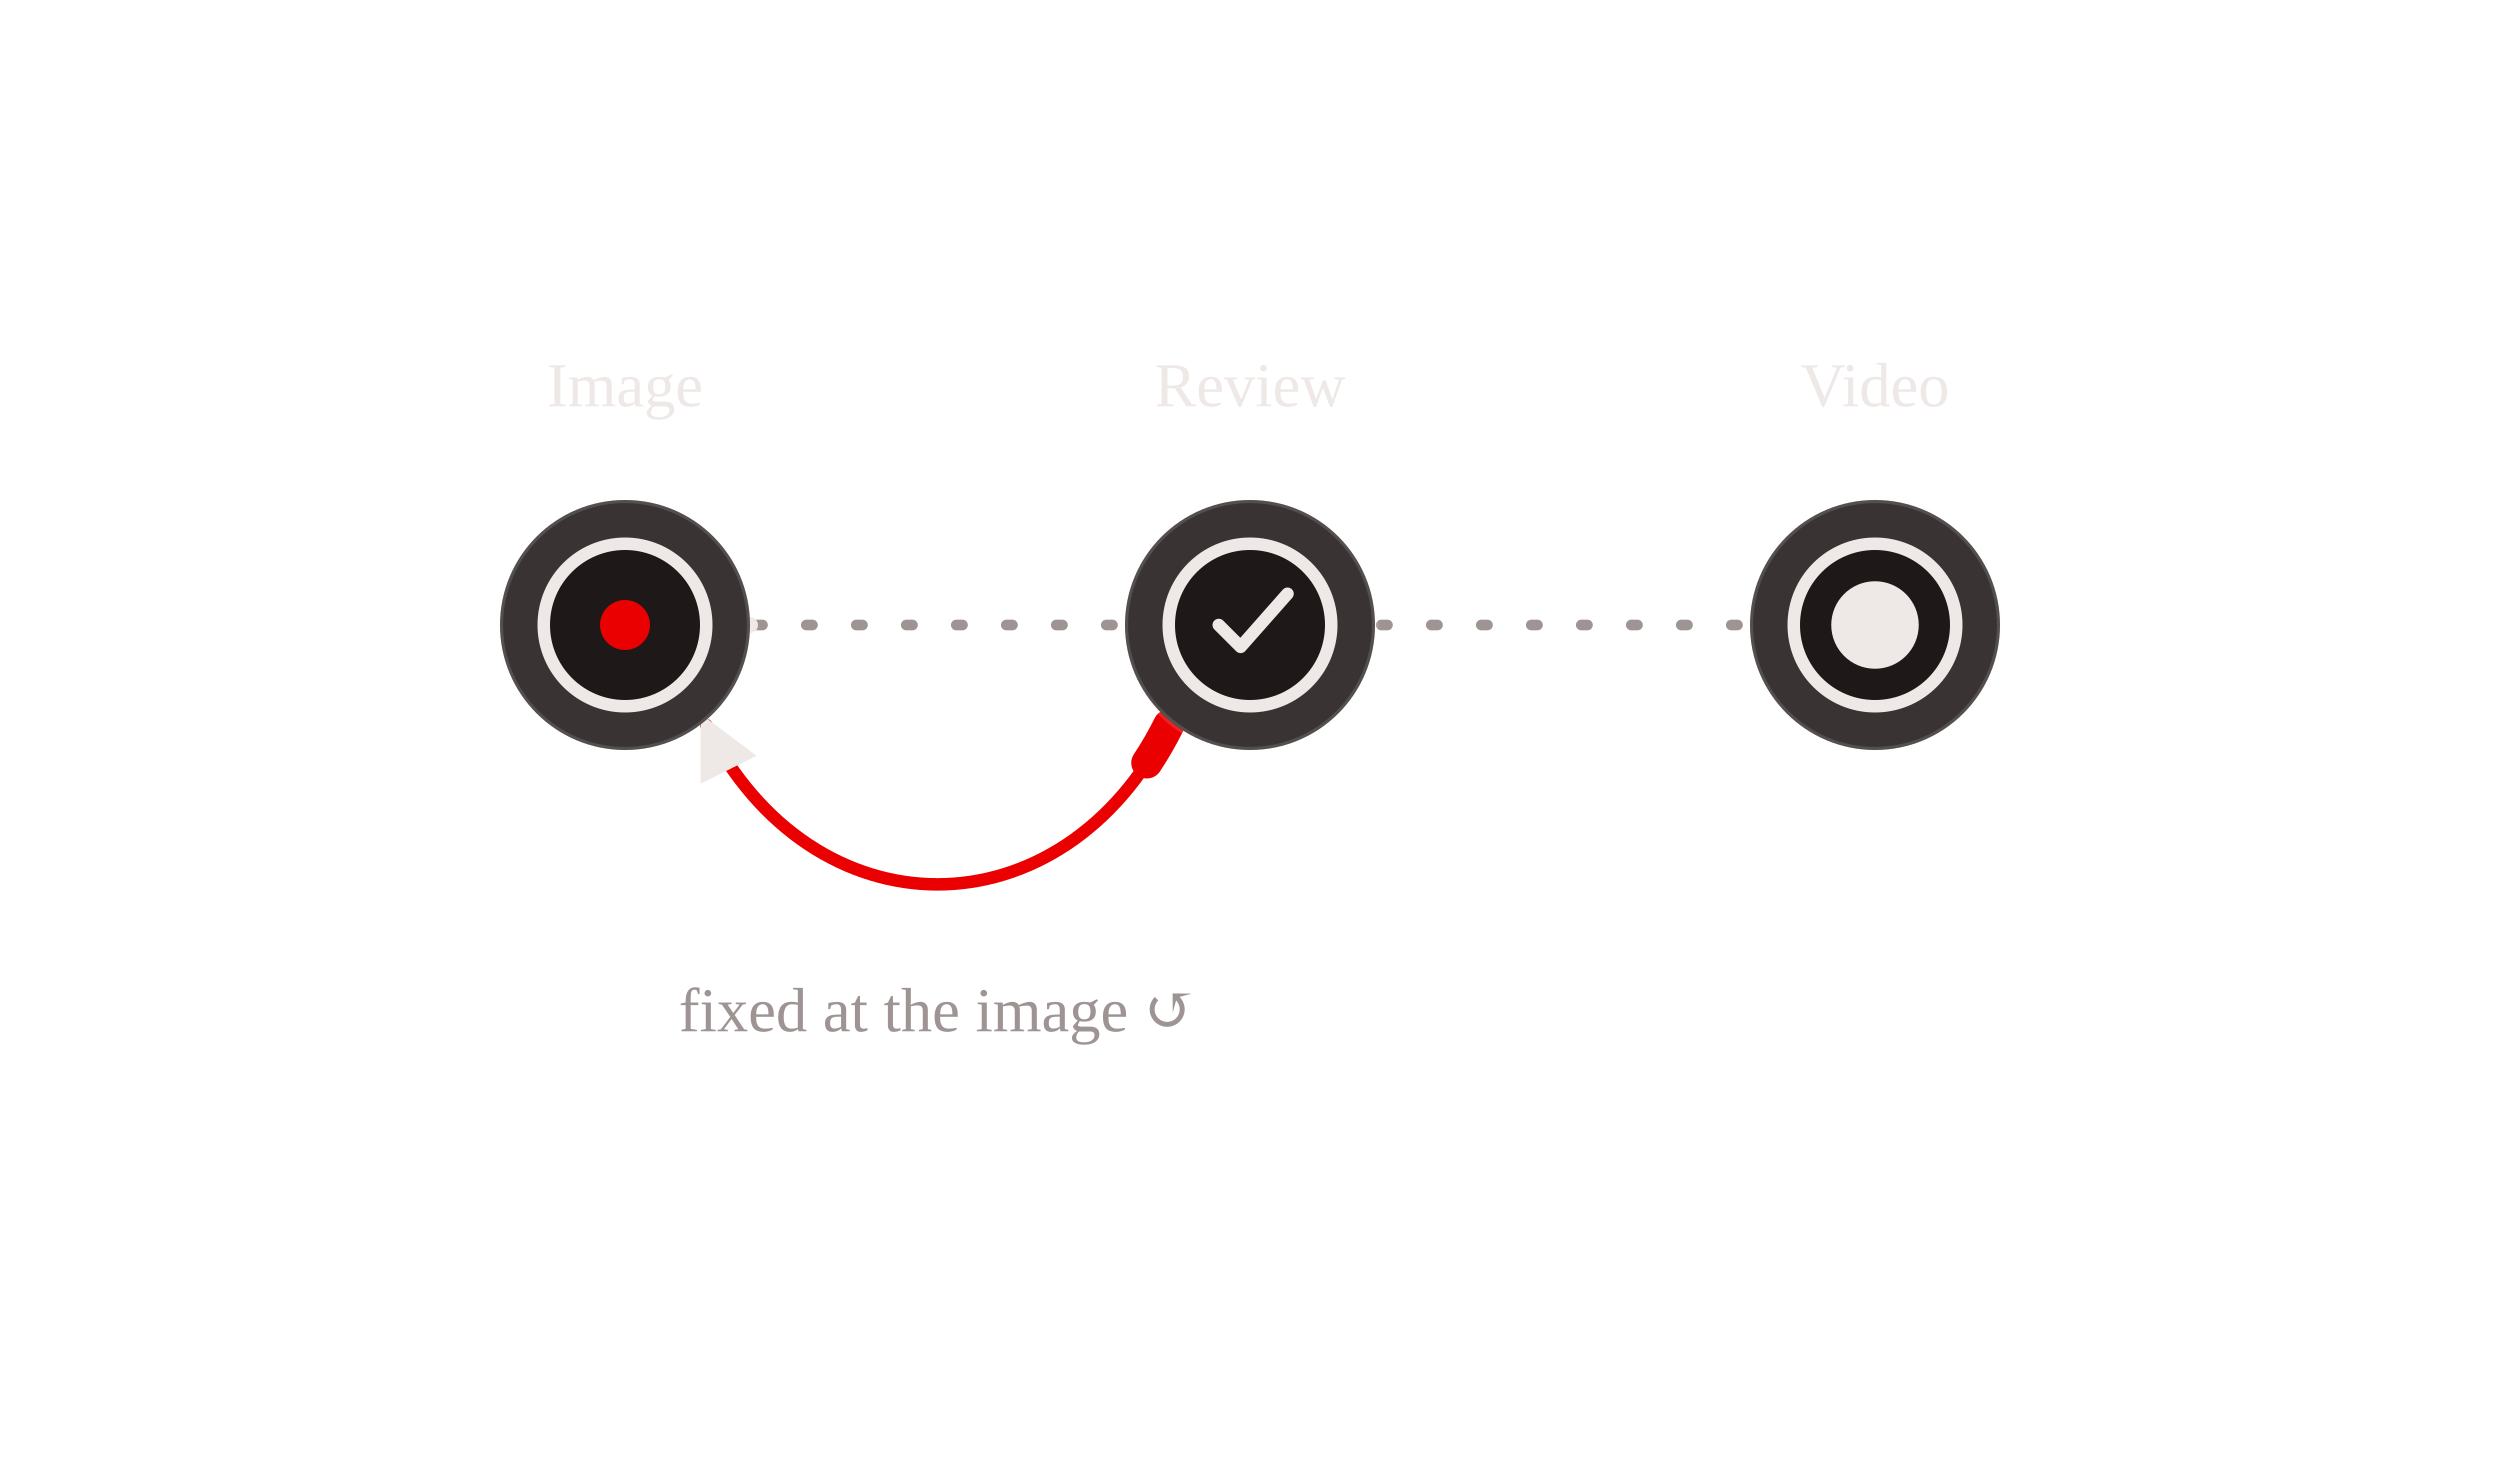
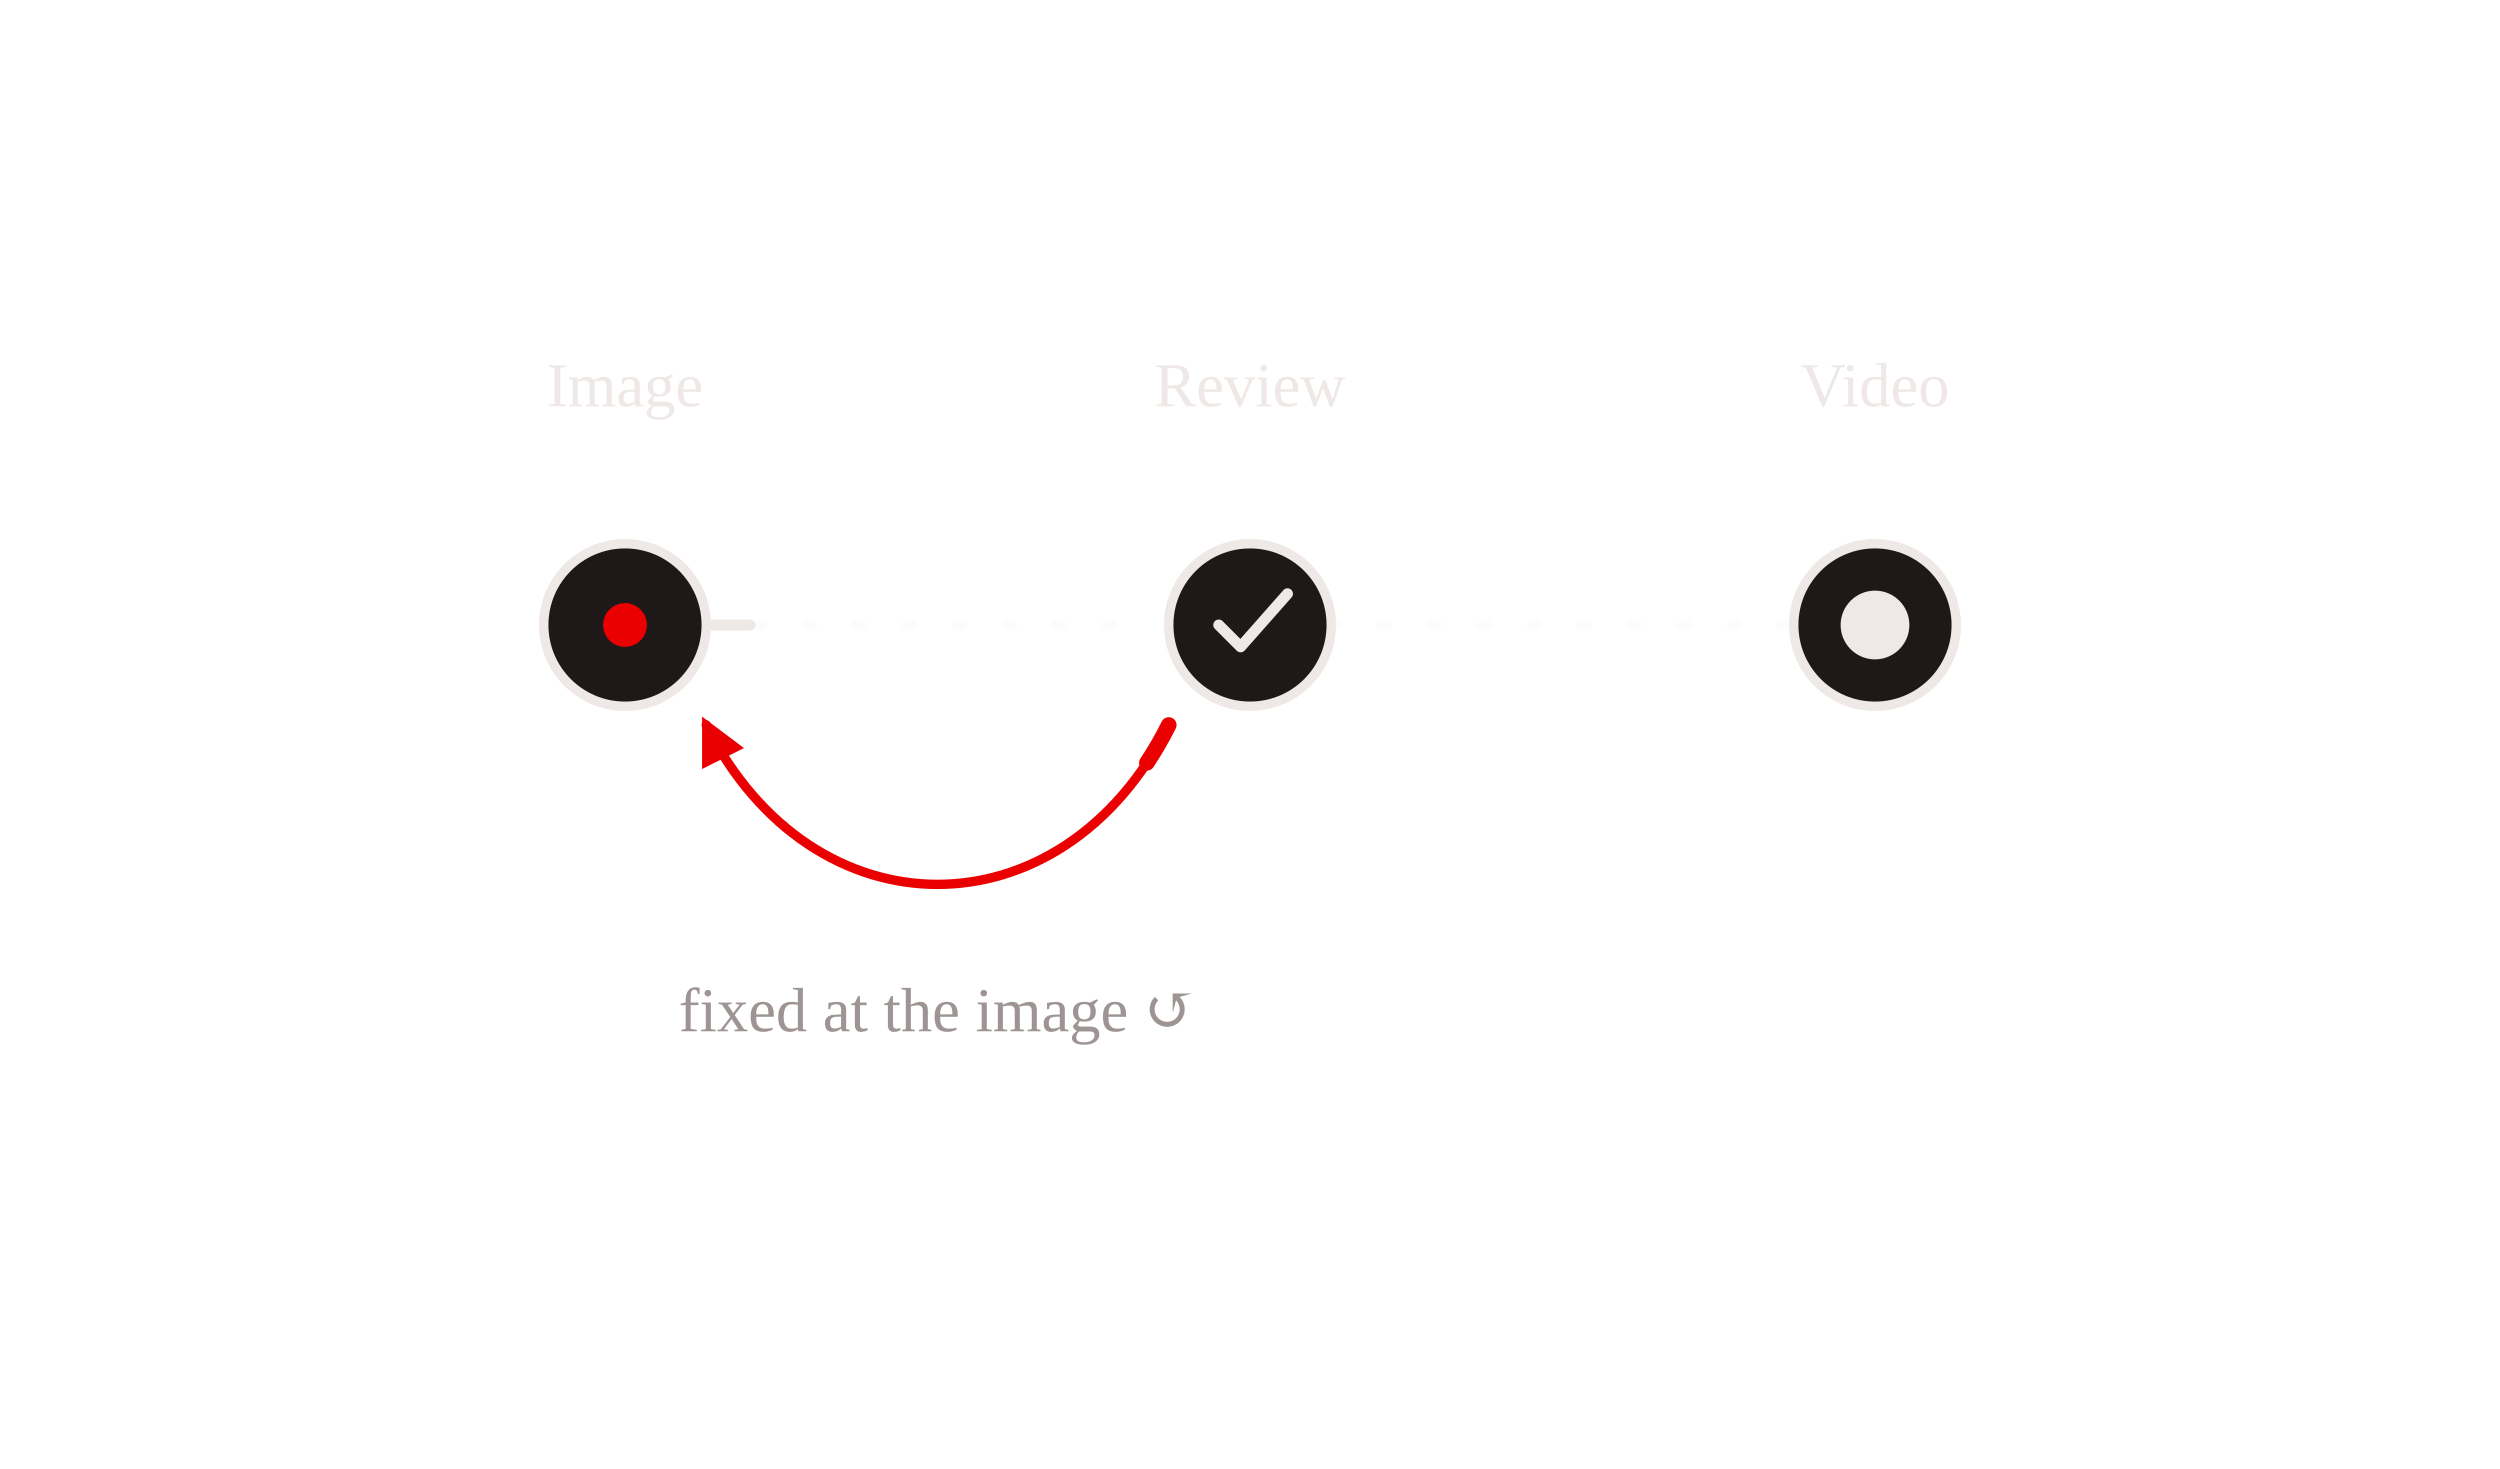
<svg xmlns="http://www.w3.org/2000/svg" viewBox="0 0 800 470" class="diagram" aria-hidden="true">
  <defs>
    <marker id="cosArrowP4" markerWidth="6" markerHeight="6" refX="4.5" refY="3" orient="auto">
-       <path d="M0.5,0.5 L5.5,3 L0.5,5.5 Z" fill="#eee8e6" />
+       <path d="M0.5,0.5 L5.5,3 L0.5,5.5 Z" fill="#ea0000" />
    </marker>
  </defs>
-   <g fill="none" stroke="#9e9493" stroke-width="3.4" stroke-linecap="round" stroke-dasharray="2 14">
+   <g fill="none" stroke="rgba(248,244,242,0.28)" stroke-width="3" stroke-linecap="round" stroke-dasharray="2 14">
    <line x1="226" y1="200" x2="364" y2="200" />
    <line x1="426" y1="200" x2="574" y2="200" />
  </g>
-   <path d="M374,232 C340,300 260,300 226,232" fill="none" stroke="#ea0000" stroke-width="4" stroke-linecap="round" marker-end="url(#cosArrowP4)" />
-   <circle cx="400" cy="200" r="38" fill="none" stroke="#ea0000" stroke-width="3" stroke-dasharray="5 8" />
-   <g fill="none" stroke="#eee8e6" stroke-width="5" stroke-linecap="round">
+   <path d="M374,232 C340,300 260,300 226,232" fill="none" stroke="#ea0000" stroke-width="3" stroke-linecap="round" marker-end="url(#cosArrowP4)" />
+   <g fill="none" stroke="#eee8e6" stroke-width="3.4" stroke-linecap="round">
    <line x1="226" y1="200" x2="364" y2="200" stroke-dasharray="14 900" style="animation:cosloopS 8s linear infinite;animation-delay:0.000s" />
-     <path d="M374,232 C340,300 260,300 226,232" stroke="#ea0000" stroke-width="10" stroke-dasharray="14 900" style="animation:cosloopR 8s linear infinite;animation-delay:0.800s" />
+     <path d="M374,232 C340,300 260,300 226,232" stroke="#ea0000" stroke-width="5" stroke-dasharray="14 900" style="animation:cosloopR 8s linear infinite;animation-delay:0.800s" />
    <line x1="226" y1="200" x2="574" y2="200" stroke-dasharray="14 900" style="animation:cosloopS 8s linear infinite;animation-delay:3.467s" />
  </g>
-   <circle cx="200" cy="200" r="40" fill="#1e1818" stroke="rgba(248,244,242,0.14)" stroke-width="2" />
-   <circle cx="200" cy="200" r="40" fill="#eee8e622" />
-   <circle cx="200" cy="200" r="26" fill="#1e1818" stroke="#eee8e6" stroke-width="4" />
-   <circle cx="200" cy="200" r="8" fill="#ea0000" />
-   <circle cx="400" cy="200" r="40" fill="#1e1818" stroke="rgba(248,244,242,0.14)" stroke-width="2" />
-   <circle cx="400" cy="200" r="40" fill="#eee8e622" />
-   <circle cx="400" cy="200" r="26" fill="#1e1818" stroke="#eee8e6" stroke-width="4" />
-   <path d="M390,200 L397,207 L412,190" fill="none" stroke="#eee8e6" stroke-width="4" stroke-linecap="round" stroke-linejoin="round" />
-   <circle cx="600" cy="200" r="40" fill="#1e1818" stroke="rgba(248,244,242,0.14)" stroke-width="2" />
-   <circle cx="600" cy="200" r="40" fill="#eee8e622" />
-   <circle cx="600" cy="200" r="26" fill="#1e1818" stroke="#eee8e6" stroke-width="4" />
-   <circle cx="600" cy="200" r="14" fill="#eee8e6" />
+   <circle cx="200" cy="200" r="26" fill="#1e1818" stroke="#eee8e6" stroke-width="3" />
+   <circle cx="200" cy="200" r="7" fill="#ea0000" />
+   <circle cx="400" cy="200" r="26" fill="#1e1818" stroke="#eee8e6" stroke-width="3" />
+   <path d="M390,200 L397,207 L412,190" fill="none" stroke="#eee8e6" stroke-width="3.5" stroke-linecap="round" stroke-linejoin="round" />
+   <circle cx="600" cy="200" r="26" fill="#1e1818" stroke="#eee8e6" stroke-width="3" />
+   <circle cx="600" cy="200" r="11" fill="#eee8e6" />
  <text x="200" y="130" text-anchor="middle" style="font-weight:500;font-size:20px" fill="#eee8e6">Image</text>
  <text x="400" y="130" text-anchor="middle" style="font-weight:500;font-size:20px" fill="#eee8e6">Review</text>
  <text x="600" y="130" text-anchor="middle" style="font-weight:500;font-size:20px" fill="#eee8e6">Video</text>
  <text x="300" y="330" text-anchor="middle" style="font-weight:500;font-size:20px" fill="#9e9493">fixed at the image ↺</text>
</svg>
